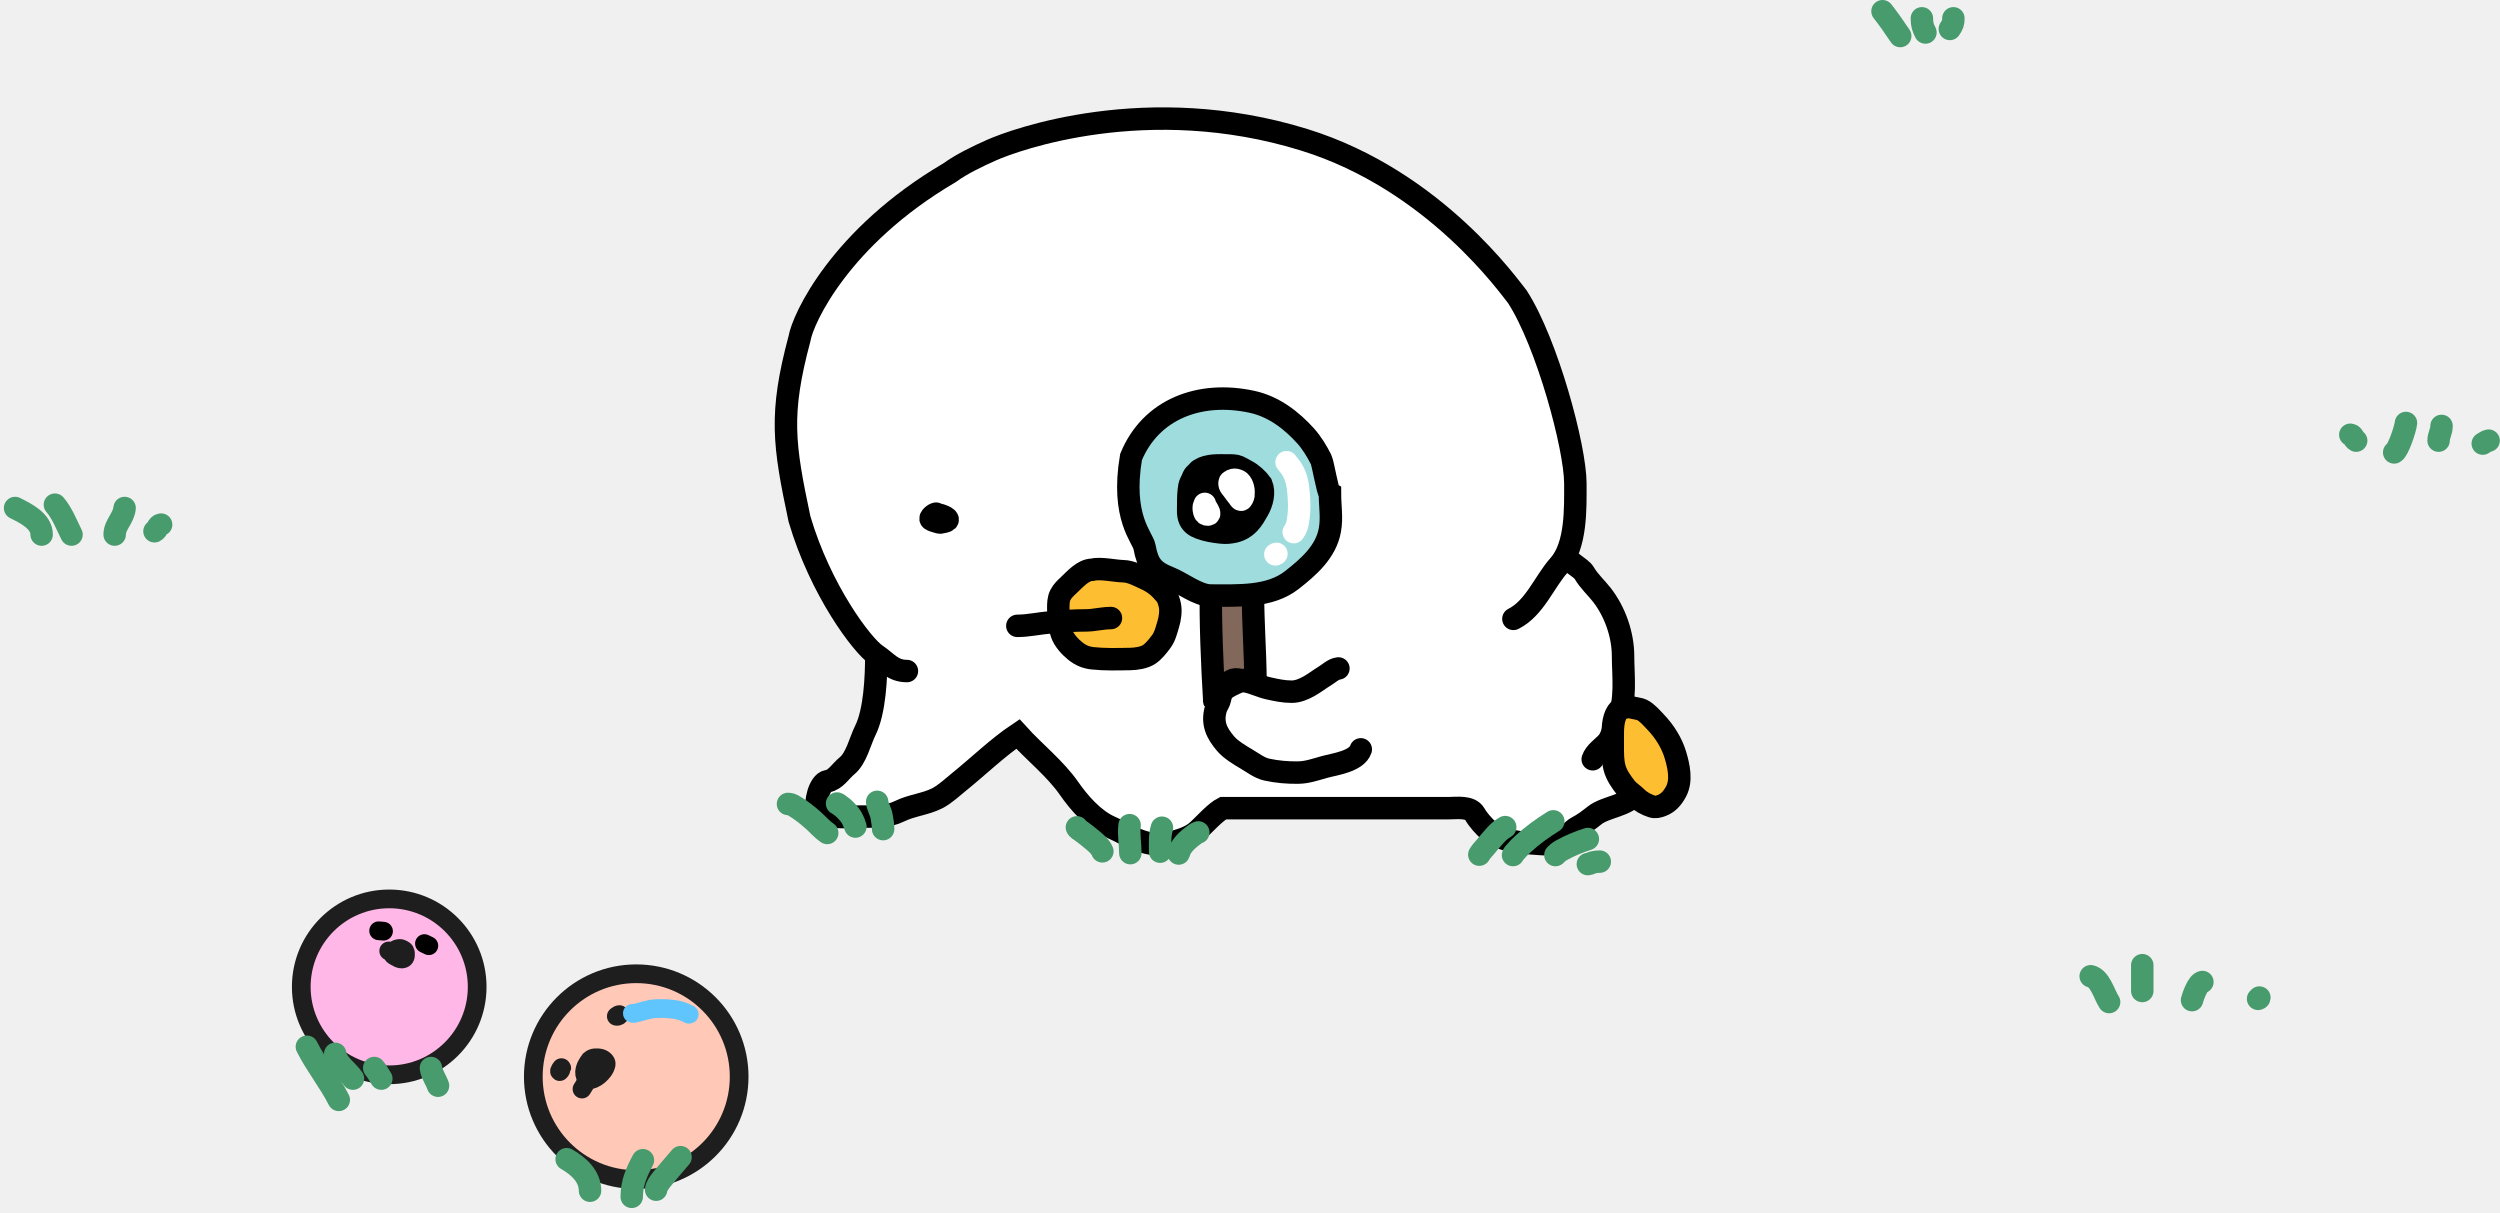
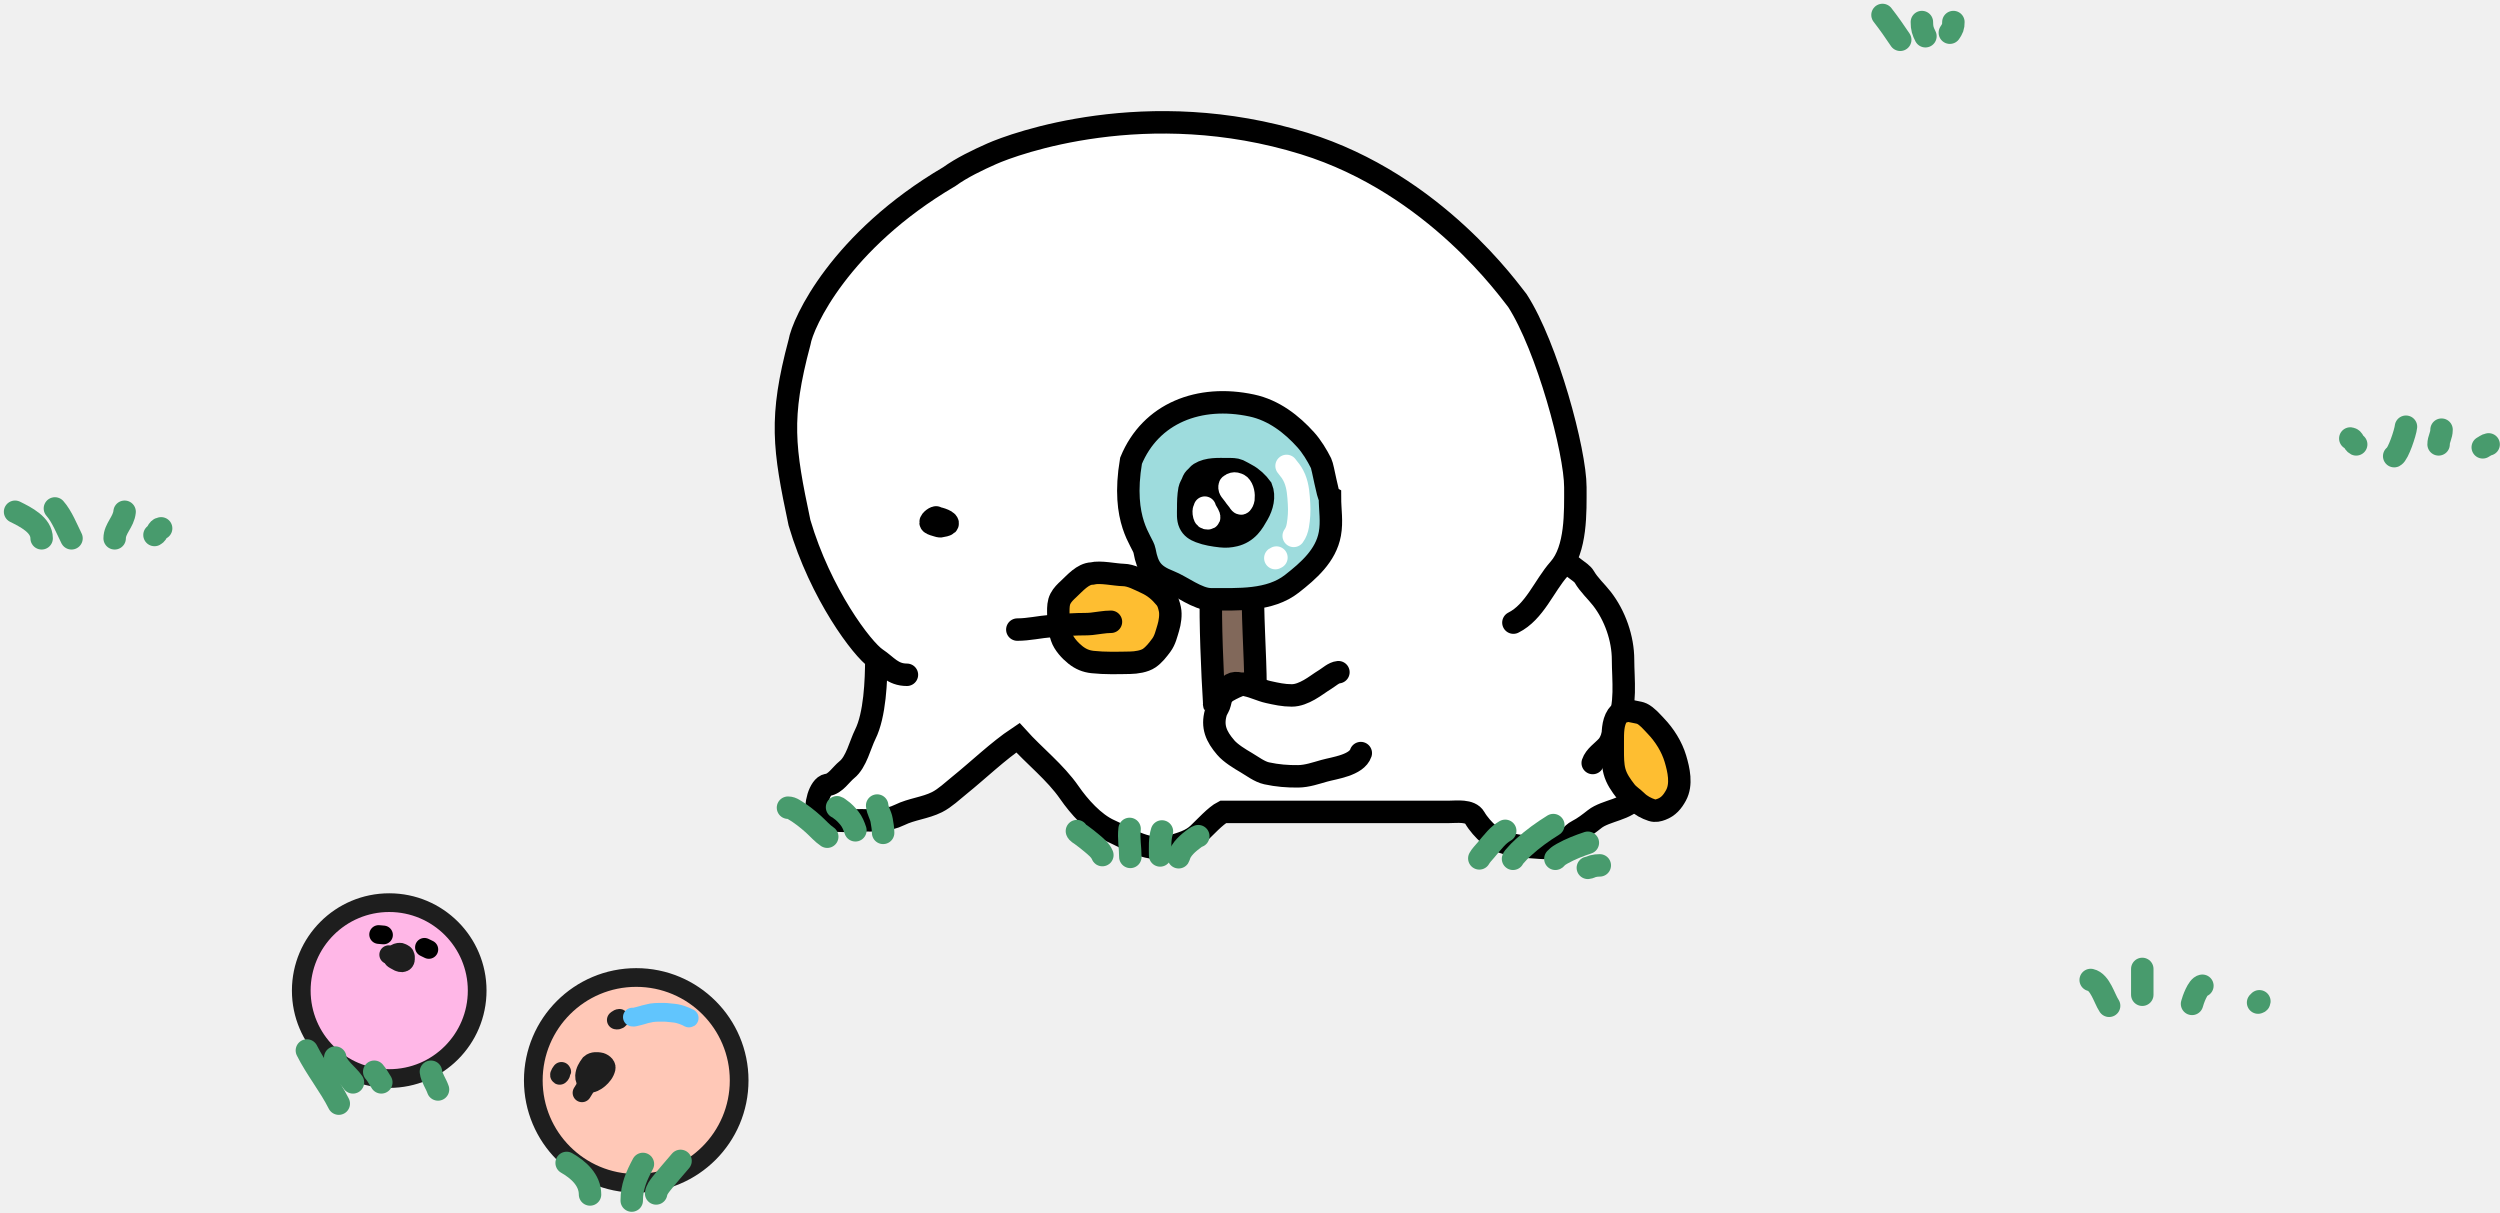
<svg xmlns="http://www.w3.org/2000/svg" width="334" height="162" viewBox="0 0 334 162" fill="none">
-   <path d="M106.813 69.344C109.611 78.844 115.185 86.237 117.075 87.497C117.075 90.429 116.888 95.03 115.599 97.609C114.908 98.989 114.412 101.316 113.134 102.338C112.366 102.952 111.604 104.233 110.544 104.365C109.518 104.493 108.727 107.321 109.318 108.081C110.477 109.571 113.171 109.094 114.935 109.094C116.805 109.094 118.509 109.199 120.203 108.369C121.807 107.582 123.6 107.458 125.182 106.667C126.237 106.14 127.267 105.152 128.197 104.403C130.687 102.397 133.352 99.819 135.992 98.059C138.186 100.497 140.989 102.675 142.86 105.378C144.158 107.252 146.138 109.5 148.265 110.445C150.974 111.649 153.466 113.505 156.66 112.522C157.878 112.148 159.1 111.829 160.088 110.896C160.943 110.088 162.409 108.467 163.406 107.968H193.593C194.604 107.968 196.426 107.702 197.021 108.744C197.469 109.528 198.268 110.435 198.961 111.021C200.565 112.379 203.167 112.578 205.141 112.71C205.959 112.764 206.49 112.858 207.268 112.685C207.747 112.578 208.14 112.141 208.619 112.034C209.526 111.833 209.926 110.912 210.759 110.495C211.572 110.089 212.342 109.484 213.049 108.929L213.061 108.919C214.517 107.774 217.518 107.637 218.416 106.066C218.861 105.286 219.295 104.38 219.767 103.614C220.223 102.872 219.992 101.59 219.992 100.712C219.992 99.418 218.311 99.861 217.34 99.861C216.777 99.861 215.736 99.487 214.736 99.174C215.395 98.442 215.612 96.936 216.051 96.145C217.331 93.841 216.839 90.221 216.839 87.65C216.839 84.796 215.766 81.737 214.012 79.48C213.266 78.522 212.266 77.626 211.66 76.565C211.216 75.789 209.359 75.056 209.236 74.08C210.581 71.321 210.468 67.358 210.468 64.603C210.468 59.782 206.692 45.819 202.736 39.674C201.765 38.508 191.736 24.091 174.236 18.674C153.236 12.174 135.476 18.721 132.491 20.047C130.611 20.883 128.487 21.898 126.828 23.097C112.236 31.674 107.251 42.613 106.813 45.241C104.111 55.343 104.698 59.343 106.813 69.344Z" fill="white" />
-   <path d="M121.165 89.651C119.247 89.651 118.487 88.439 117.075 87.497M117.075 87.497C115.185 86.237 109.611 78.844 106.813 69.344C104.698 59.343 104.111 55.343 106.813 45.241C107.251 42.613 112.236 31.674 126.828 23.097C128.487 21.898 130.611 20.883 132.491 20.047C135.476 18.721 153.236 12.174 174.236 18.674C191.736 24.091 201.765 38.508 202.736 39.674C206.692 45.819 210.468 59.782 210.468 64.603C210.468 67.887 210.629 72.887 208.29 75.517C206.291 77.766 205.026 81.264 202.191 82.681M117.075 87.497C117.075 90.429 116.888 95.03 115.599 97.609C114.908 98.989 114.412 101.316 113.134 102.338C112.366 102.952 111.604 104.233 110.544 104.365C109.518 104.493 108.727 107.321 109.318 108.081C110.477 109.571 113.171 109.094 114.935 109.094C116.805 109.094 118.509 109.199 120.203 108.369C121.807 107.582 123.6 107.458 125.182 106.667C126.237 106.14 127.267 105.152 128.197 104.403C130.687 102.397 133.352 99.819 135.992 98.059C138.186 100.497 140.989 102.675 142.86 105.378C144.158 107.252 146.138 109.5 148.265 110.445C150.974 111.649 153.466 113.505 156.66 112.522C157.878 112.148 159.1 111.829 160.088 110.896C160.943 110.088 162.409 108.467 163.406 107.968H193.593C194.604 107.968 196.426 107.702 197.021 108.744C197.469 109.528 198.268 110.435 198.961 111.021C200.565 112.379 203.167 112.578 205.141 112.71C205.959 112.764 206.49 112.858 207.268 112.685C207.747 112.578 208.14 112.141 208.619 112.034C209.526 111.833 209.926 110.912 210.759 110.495C211.572 110.089 212.342 109.484 213.049 108.929L213.061 108.919C214.517 107.774 217.518 107.637 218.416 106.066C218.861 105.286 219.295 104.38 219.767 103.614C220.223 102.872 219.992 101.59 219.992 100.712C219.992 99.418 218.311 99.861 217.34 99.861C216.777 99.861 215.736 99.487 214.736 99.174M209.236 74.08C209.359 75.056 211.216 75.789 211.66 76.565C212.266 77.626 213.266 78.522 214.012 79.48C215.766 81.737 216.839 84.796 216.839 87.65C216.839 90.221 217.331 93.841 216.051 96.145C215.612 96.936 215.395 98.442 214.736 99.174M214.736 99.174C214.06 99.926 213.094 100.511 212.786 101.437" stroke="black" stroke-width="3" stroke-linecap="round" />
-   <path d="M167.43 77.004C167.248 81.011 167.736 87.158 167.736 91.174C167.414 89.738 162.527 92.257 162.22 93.427C162.226 93.511 162.231 93.594 162.236 93.674C162.2 93.602 162.196 93.519 162.22 93.427C161.974 89.616 161.666 82.294 161.796 78.639C161.831 77.651 162.874 77.525 163.636 77.323C164.278 77.153 165.131 76.889 165.769 76.889C166.244 76.889 167.034 76.74 167.43 77.004Z" fill="#81685A" stroke="black" stroke-width="3" stroke-linecap="round" />
-   <path d="M177.669 70.828C177.975 69.144 177.681 67.663 177.681 65.932C177.38 65.781 176.758 61.914 176.495 61.389C175.96 60.319 175.243 59.14 174.451 58.259C172.583 56.183 170.196 54.308 167.236 53.674C160.236 52.174 153.736 54.674 151.105 61.061C149.736 69.174 152.675 71.788 152.909 73.075C153.334 75.41 154.042 76.326 156.216 77.176C157.873 77.825 159.985 79.561 161.781 79.561C165.449 79.561 169.63 79.813 172.596 77.492C174.806 75.762 177.139 73.743 177.669 70.828Z" fill="#9EDCDD" stroke="black" stroke-width="3" stroke-linecap="round" />
-   <path d="M158.915 64.89C158.967 64.607 159.175 64.291 159.281 64.028C159.325 63.903 159.371 63.802 159.423 63.685C159.505 63.499 159.706 63.299 159.854 63.168C160.017 63.024 160.106 62.863 160.295 62.745C161.391 62.065 162.802 62.182 164.048 62.182C164.504 62.182 165.041 62.161 165.475 62.351C165.841 62.512 166.187 62.743 166.544 62.926C167.276 63.302 168.045 64.028 168.527 64.699C168.985 65.828 168.631 67.162 168.045 68.182C167.702 68.779 167.388 69.35 166.915 69.861C166.384 70.435 165.716 70.84 164.951 71.02C164.315 71.169 163.774 71.212 163.118 71.14C162.171 71.035 161.196 70.886 160.302 70.541C159.688 70.304 159.233 70.025 158.946 69.416C158.667 68.825 158.747 68.044 158.747 67.411C158.747 66.558 158.76 65.732 158.915 64.89Z" fill="black" stroke="black" stroke-width="3" stroke-linecap="round" />
-   <path d="M125.063 68.624C124.837 68.624 124.123 69.172 124.37 69.396C124.521 69.534 124.985 69.653 125.186 69.712C125.372 69.767 125.496 69.82 125.696 69.809C125.839 69.801 126.462 69.64 126.547 69.554C126.945 69.157 125.404 68.703 125.142 68.703" stroke="black" stroke-width="3" stroke-linecap="round" />
-   <path d="M142.781 78.176C143.615 77.404 144.652 76.165 145.883 76.12C147.025 75.834 148.947 76.294 150.09 76.315C151.106 76.334 152.189 76.945 153.094 77.358C154.17 77.849 154.923 78.483 155.689 79.41C156.047 79.843 156.173 80.334 156.294 80.876C156.458 81.617 156.299 82.683 156.08 83.388C155.835 84.179 155.657 85.015 155.15 85.698C154.691 86.315 154.186 86.974 153.546 87.417C152.889 87.872 151.787 88.029 151.002 88.043C149.328 88.072 147.621 88.126 145.956 87.945C145.084 87.85 144.374 87.548 143.683 87.001C142.967 86.434 142.137 85.53 141.844 84.651C141.472 83.536 141.388 82.413 141.388 81.238C141.388 80.642 141.396 80.02 141.677 79.479C141.952 78.951 142.355 78.571 142.781 78.176Z" fill="#FEBE31" stroke="black" stroke-width="3" stroke-linecap="round" />
-   <path d="M135.915 83.612C137.413 83.612 138.904 83.254 140.396 83.142C141.604 83.051 142.83 82.936 144.041 82.9C144.641 82.881 145.234 82.905 145.833 82.845C146.686 82.76 147.563 82.57 148.424 82.57" stroke="black" stroke-width="3" stroke-linecap="round" />
-   <path d="M178.812 89.306C178.189 89.362 177.558 89.963 177.043 90.277C176.31 90.724 175.659 91.244 174.909 91.663C174.193 92.063 173.396 92.41 172.578 92.41C171.47 92.41 170.503 92.192 169.442 91.957C168.468 91.74 167.535 91.258 166.561 91.056C165.69 90.875 164.943 90.454 164.21 91.145C163.75 91.58 163.526 92.05 163.24 92.583C163.058 92.919 163.028 93.362 162.888 93.719C162.754 94.062 162.527 94.365 162.428 94.722C161.914 96.573 162.473 97.875 163.757 99.372C164.42 100.146 165.62 100.871 166.484 101.378C167.31 101.863 168.272 102.608 169.225 102.815C170.64 103.123 172.003 103.236 173.447 103.218C174.636 103.203 175.79 102.794 176.922 102.477C178.27 102.099 181.259 101.741 181.802 100.113" stroke="black" stroke-width="3" stroke-linecap="round" />
-   <path d="M171.886 61.747C172.096 62.062 172.37 62.323 172.566 62.647C172.72 62.902 172.86 63.149 172.973 63.425C173.427 64.528 173.481 65.665 173.554 66.841C173.614 67.807 173.554 68.768 173.389 69.72C173.305 70.202 173.135 70.7 172.839 71.095" stroke="white" stroke-width="3" stroke-linecap="round" />
-   <path d="M170.53 73.991C170.451 73.991 170.441 74.035 170.383 74.064" stroke="white" stroke-width="3" stroke-linecap="round" />
-   <path d="M164.284 64.778C164.252 64.683 164.24 64.33 164.371 64.315C164.615 64.101 164.919 64.071 165.076 64.104C165.221 64.134 165.505 64.225 165.617 64.332C166.093 64.783 166.195 65.576 166.123 66.189C166.11 66.292 165.936 66.845 165.764 66.763C165.642 66.705 165.54 66.507 165.467 66.401C165.357 66.241 165.215 66.106 165.104 65.949C164.939 65.715 164.783 65.49 164.599 65.269C164.481 65.125 164.343 64.955 164.284 64.778Z" fill="white" stroke="white" stroke-width="3" stroke-linecap="round" />
-   <path d="M160.962 67.319C160.944 67.463 160.82 67.616 160.815 67.779C160.81 67.984 160.828 68.151 160.88 68.346C160.958 68.632 161.068 68.749 161.365 68.749C161.766 68.749 161.395 68.199 161.329 68.069C161.227 67.871 161.097 67.7 160.999 67.502" stroke="white" stroke-width="3" stroke-linecap="round" />
-   <path d="M219.342 94.835C219.017 94.672 217.893 94.55 217.559 94.399C217.028 94.576 216.434 94.584 216.089 95.102C215.437 96.079 215.465 97.456 215.465 98.581V99.722C215.465 100.636 215.46 101.663 215.697 102.555C215.97 103.578 216.558 104.394 217.193 105.219C217.591 105.736 218.192 106.089 218.651 106.548C219.207 107.104 219.957 107.5 220.711 107.744C221.146 107.885 221.545 107.784 221.967 107.626C222.901 107.275 223.437 106.627 223.91 105.764C224.716 104.292 224.279 102.353 223.833 100.861C223.352 99.251 222.372 97.694 221.211 96.489C220.632 95.887 220.092 95.21 219.342 94.835Z" fill="#FEBE31" stroke="black" stroke-width="3" stroke-linecap="round" />
-   <path d="M105.275 107.407C105.571 107.407 105.783 107.497 106.041 107.647C106.975 108.189 107.871 108.897 108.673 109.617C109.272 110.154 109.854 110.839 110.519 111.283" stroke="#489B6D" stroke-width="3" stroke-linecap="round" />
-   <path d="M111.83 107.35C111.972 107.388 112.116 107.532 112.235 107.612C112.715 107.936 113.129 108.373 113.489 108.822C113.871 109.298 114.091 109.856 114.281 110.428" stroke="#489B6D" stroke-width="3" stroke-linecap="round" />
-   <path d="M117.188 107.122C117.243 107.784 117.67 108.399 117.783 109.063C117.879 109.623 117.986 110.199 117.986 110.77" stroke="#489B6D" stroke-width="3" stroke-linecap="round" />
-   <path d="M143.876 110.534C143.933 110.741 144.277 110.916 144.432 111.03C144.911 111.381 145.38 111.742 145.834 112.125C146.362 112.568 147.01 113.075 147.275 113.738" stroke="#489B6D" stroke-width="3" stroke-linecap="round" />
-   <path d="M150.916 110.242C150.76 111.49 151.013 112.732 151.013 113.98" stroke="#489B6D" stroke-width="3" stroke-linecap="round" />
-   <path d="M155.236 110.582C154.919 111.612 154.993 112.723 154.993 113.786" stroke="#489B6D" stroke-width="3" stroke-linecap="round" />
-   <path d="M160.091 111.213C159.799 111.304 159.521 111.55 159.282 111.731C158.833 112.071 158.421 112.433 158.068 112.874C157.877 113.114 157.706 113.391 157.599 113.678C157.554 113.799 157.54 113.923 157.469 114.029" stroke="#489B6D" stroke-width="3" stroke-linecap="round" />
-   <path d="M197.636 114.18C197.859 113.786 198.181 113.461 198.473 113.118C198.924 112.587 199.357 112.042 199.833 111.532C200.233 111.105 200.599 110.791 201.097 110.5" stroke="#489B6D" stroke-width="3" stroke-linecap="round" />
-   <path d="M202.14 114.235C202.167 114.1 202.328 113.955 202.409 113.857C202.749 113.445 203.132 113.07 203.525 112.71C204.765 111.574 206.097 110.617 207.523 109.731" stroke="#489B6D" stroke-width="3" stroke-linecap="round" />
-   <path d="M207.798 114.235C207.879 114.217 207.919 114.12 207.975 114.064C208.189 113.85 208.457 113.685 208.719 113.539C209.821 112.926 210.943 112.491 212.137 112.093" stroke="#489B6D" stroke-width="3" stroke-linecap="round" />
-   <path d="M212.137 115.444C212.363 115.423 212.583 115.285 212.802 115.227C213.111 115.145 213.412 115.114 213.73 115.114" stroke="#489B6D" stroke-width="3" stroke-linecap="round" />
-   <path d="M2.014 67.871C3.428 68.578 5.562 69.613 5.562 71.419" stroke="#489B6D" stroke-width="3" stroke-linecap="round" />
-   <path d="M7.336 67.427C8.271 68.48 8.951 70.215 9.553 71.419" stroke="#489B6D" stroke-width="3" stroke-linecap="round" />
-   <path d="M16.648 67.871C16.511 69.249 15.318 70.11 15.318 71.419" stroke="#489B6D" stroke-width="3" stroke-linecap="round" />
-   <path d="M21.527 70.088C20.985 70.156 21.113 70.738 20.64 70.975" stroke="#489B6D" stroke-width="3" stroke-linecap="round" />
-   <path d="M279.316 130.426C280.591 130.71 281.134 132.906 281.778 133.873" stroke="#489B6D" stroke-width="3" stroke-linecap="round" />
-   <path d="M286.209 128.949V132.396" stroke="#489B6D" stroke-width="3" stroke-linecap="round" />
-   <path d="M294.24 131.196C293.627 131.273 292.978 133.131 292.856 133.619" stroke="#489B6D" stroke-width="3" stroke-linecap="round" />
-   <path d="M301.853 133.273C301.833 133.432 301.797 133.387 301.68 133.446" stroke="#489B6D" stroke-width="3" stroke-linecap="round" />
-   <path d="M251.503 1.5C252.342 2.575 253.119 3.687 253.87 4.814" stroke="#489B6D" stroke-width="3" stroke-linecap="round" />
-   <path d="M256.764 2.447C256.764 3.288 256.896 3.657 257.238 4.341" stroke="#489B6D" stroke-width="3" stroke-linecap="round" />
-   <path d="M260.972 2.447C260.972 3.104 260.856 3.332 260.499 3.867" stroke="#489B6D" stroke-width="3" stroke-linecap="round" />
-   <path d="M321.437 56.51C321.359 57.292 320.398 60.175 319.864 60.442" stroke="#489B6D" stroke-width="3" stroke-linecap="round" />
-   <path d="M326.19 56.903C326.19 57.712 325.796 58.127 325.796 58.87" stroke="#489B6D" stroke-width="3" stroke-linecap="round" />
-   <path d="M314 58.083C314.48 58.143 314.366 58.659 314.786 58.869" stroke="#489B6D" stroke-width="3" stroke-linecap="round" />
-   <path d="M332.481 58.87C332.202 58.904 331.939 59.141 331.695 59.263" stroke="#489B6D" stroke-width="3" stroke-linecap="round" />
-   <circle cx="85" cy="143.844" r="13.75" fill="#FFC8B7" stroke="#1E1E1E" stroke-width="2.5" />
-   <path d="M78.097 143.251C78.15 142.57 78.427 142.136 78.822 141.598C79.253 141.215 79.838 141.32 80.118 141.352C80.493 141.395 81.081 141.787 80.982 142.224C80.849 142.809 80.468 143.287 80.008 143.677C79.669 143.966 79.066 144.348 78.582 144.211C78.232 144.111 78.074 143.558 78.097 143.251Z" fill="#FEBE31" stroke="#1E1E1E" stroke-width="2.5" stroke-linecap="round" />
-   <path d="M77.754 145.5C78.312 144.578 78.891 143.67 79.48 142.765" stroke="#1E1E1E" stroke-width="2.5" stroke-linecap="round" />
-   <path d="M82.338 135.771C82.472 135.859 82.91 135.619 82.765 135.552C82.701 135.522 82.5 135.643 82.455 135.678" stroke="#1E1E1E" stroke-width="2.5" stroke-linecap="round" />
-   <path d="M75.008 142.636C74.979 142.681 74.657 143.093 74.77 143.166C74.816 143.196 75.041 142.769 75.049 142.706" stroke="#1E1E1E" stroke-width="2.5" stroke-linecap="round" />
-   <path d="M84.483 135.382C84.545 135.414 84.696 135.393 84.764 135.38C85.11 135.319 85.441 135.206 85.784 135.123C86.015 135.067 86.248 134.963 86.484 134.933C86.678 134.909 86.857 134.838 87.049 134.809C87.383 134.758 87.738 134.742 88.08 134.74C88.505 134.738 88.949 134.73 89.374 134.787C89.818 134.847 90.276 134.849 90.71 134.979C90.987 135.061 91.265 135.137 91.527 135.26C91.641 135.314 91.773 135.358 91.88 135.425C91.916 135.447 92.041 135.529 92.077 135.509" stroke="#61C5FD" stroke-width="2.5" stroke-linecap="round" />
-   <circle cx="52" cy="131.844" r="11.75" fill="#FFB7E7" stroke="#1E1E1E" stroke-width="2.5" />
-   <path d="M56.705 126.061C56.922 126.166 57.086 126.245 57.294 126.347" stroke="black" stroke-width="2.5" stroke-linecap="round" />
-   <path d="M51.238 124.408C50.998 124.387 50.817 124.371 50.585 124.351" stroke="black" stroke-width="2.5" stroke-linecap="round" />
-   <path d="M53.176 126.744C53.277 126.724 53.4 126.688 53.5 126.712C53.632 126.742 53.758 126.819 53.881 126.881C53.951 126.916 54.002 126.959 54.058 127.014C54.098 127.053 54.108 127.127 54.132 127.175C54.164 127.235 54.166 127.329 54.173 127.397C54.184 127.497 54.168 127.591 54.167 127.691C54.166 127.787 54.117 127.881 54.068 127.954C54.019 128.027 53.964 128.052 53.89 128.085C53.64 128.196 53.404 128.082 53.161 127.99C53.078 127.959 52.994 127.915 52.922 127.862C52.835 127.799 52.734 127.764 52.648 127.699C52.561 127.633 52.488 127.612 52.488 127.485C52.487 127.196 52.681 127.02 52.872 126.859C52.946 126.796 53.086 126.761 53.176 126.744Z" fill="#FEBE31" stroke="#1E1E1E" stroke-width="2.5" stroke-linecap="round" />
-   <path d="M51.93 127.046C52.019 127.067 52.124 127.091 52.215 127.112C52.342 127.142 52.469 127.171 52.596 127.201C52.786 127.245 52.983 127.29 53.172 127.334C53.313 127.367 53.456 127.4 53.592 127.431" stroke="#1E1E1E" stroke-width="2.5" stroke-linecap="round" />
-   <path d="M41 139.844C42.236 142.316 44.075 144.572 45.261 146.946" stroke="#489B6D" stroke-width="3" stroke-linecap="round" />
-   <path d="M44.788 140.791C44.936 142.122 46.447 143.042 47.155 144.105" stroke="#489B6D" stroke-width="3" stroke-linecap="round" />
-   <path d="M49.996 142.684C50.37 143.105 50.632 143.638 50.943 144.105" stroke="#489B6D" stroke-width="3" stroke-linecap="round" />
-   <path d="M57.572 142.684C57.66 143.482 58.266 144.293 58.519 145.052" stroke="#489B6D" stroke-width="3" stroke-linecap="round" />
-   <path d="M78.828 159.08C78.828 157.128 77.257 155.756 75.703 154.868" stroke="#489B6D" stroke-width="3" stroke-linecap="round" />
-   <path d="M84.399 159.895C84.399 158.035 85.035 156.612 85.893 155.004" stroke="#489B6D" stroke-width="3" stroke-linecap="round" />
-   <path d="M87.659 158.944C87.735 158.455 88.057 158.024 88.354 157.646C89.173 156.603 90.067 155.612 90.92 154.596" stroke="#489B6D" stroke-width="3" stroke-linecap="round" />
+   <path d="M106.813 69.844C109.611 79.344 115.185 86.737 117.075 87.997C117.075 90.929 116.888 95.53 115.599 98.109C114.908 99.49 114.412 101.816 113.134 102.838C112.366 103.453 111.604 104.733 110.544 104.865C109.518 104.994 108.727 107.822 109.318 108.581C110.477 110.072 113.171 109.595 114.935 109.595C116.805 109.595 118.509 109.699 120.203 108.869C121.807 108.082 123.6 107.958 125.182 107.167C126.237 106.64 127.267 105.652 128.197 104.903C130.687 102.897 133.352 100.319 135.992 98.56C138.186 100.997 140.989 103.175 142.86 105.879C144.158 107.753 146.138 110 148.265 110.946C150.974 112.149 153.466 114.005 156.66 113.023C157.878 112.648 159.1 112.329 160.088 111.396C160.943 110.588 162.409 108.967 163.406 108.468H193.593C194.604 108.468 196.426 108.202 197.021 109.244C197.469 110.028 198.268 110.935 198.961 111.521C200.565 112.879 203.167 113.079 205.141 113.21C205.959 113.265 206.49 113.358 207.268 113.185C207.747 113.079 208.14 112.641 208.619 112.535C209.526 112.333 209.926 111.412 210.759 110.996C211.572 110.589 212.342 109.984 213.049 109.429L213.061 109.419C214.517 108.275 217.518 108.137 218.416 106.567C218.861 105.786 219.295 104.88 219.767 104.115C220.223 103.372 219.992 102.09 219.992 101.212C219.992 99.918 218.311 100.361 217.34 100.361C216.777 100.361 215.736 99.988 214.736 99.674C215.395 98.942 215.612 97.436 216.051 96.645C217.331 94.342 216.839 90.721 216.839 88.15C216.839 85.296 215.766 82.237 214.012 79.981C213.266 79.022 212.266 78.126 211.66 77.065C211.216 76.289 209.359 75.556 209.236 74.58C210.581 71.821 210.468 67.858 210.468 65.103C210.468 60.282 206.692 46.319 202.736 40.174C201.765 39.008 191.736 24.591 174.236 19.174C153.236 12.674 135.476 19.221 132.491 20.548C130.611 21.383 128.487 22.399 126.828 23.597C112.236 32.174 107.251 43.113 106.813 45.742C104.111 55.844 104.698 59.844 106.813 69.844Z" fill="white" />
+   <path d="M121.165 90.151C119.247 90.151 118.487 88.939 117.075 87.997M117.075 87.997C115.185 86.737 109.611 79.344 106.813 69.844C104.698 59.844 104.111 55.844 106.813 45.742C107.251 43.113 112.236 32.174 126.828 23.597C128.487 22.399 130.611 21.383 132.491 20.548C135.476 19.221 153.236 12.674 174.236 19.174C191.736 24.591 201.765 39.008 202.736 40.174C206.692 46.319 210.468 60.282 210.468 65.103C210.468 68.387 210.629 73.387 208.29 76.018C206.291 78.266 205.026 81.764 202.191 83.181M117.075 87.997C117.075 90.929 116.888 95.53 115.599 98.109C114.908 99.49 114.412 101.816 113.134 102.838C112.366 103.453 111.604 104.733 110.544 104.865C109.518 104.994 108.727 107.822 109.318 108.581C110.477 110.072 113.171 109.595 114.935 109.595C116.805 109.595 118.509 109.699 120.203 108.869C121.807 108.082 123.6 107.958 125.182 107.167C126.237 106.64 127.267 105.652 128.197 104.903C130.687 102.897 133.352 100.319 135.992 98.56C138.186 100.997 140.989 103.175 142.86 105.879C144.158 107.753 146.138 110 148.265 110.946C150.974 112.149 153.466 114.005 156.66 113.023C157.878 112.648 159.1 112.329 160.088 111.396C160.943 110.588 162.409 108.967 163.406 108.468H193.593C194.604 108.468 196.426 108.202 197.021 109.244C197.469 110.028 198.268 110.935 198.961 111.521C200.565 112.879 203.167 113.079 205.141 113.21C205.959 113.265 206.49 113.358 207.268 113.185C207.747 113.079 208.14 112.641 208.619 112.535C209.526 112.333 209.926 111.412 210.759 110.996C211.572 110.589 212.342 109.984 213.049 109.429L213.061 109.419C214.517 108.275 217.518 108.137 218.416 106.567C218.861 105.786 219.295 104.88 219.767 104.115C220.223 103.372 219.992 102.09 219.992 101.212C219.992 99.918 218.311 100.361 217.34 100.361C216.777 100.361 215.736 99.988 214.736 99.674M209.236 74.58C209.359 75.556 211.216 76.289 211.66 77.065C212.266 78.126 213.266 79.022 214.012 79.981C215.766 82.237 216.839 85.296 216.839 88.15C216.839 90.721 217.331 94.342 216.051 96.645C215.612 97.436 215.395 98.942 214.736 99.674M214.736 99.674C214.06 100.426 213.094 101.011 212.786 101.938" stroke="black" stroke-width="3" stroke-linecap="round" />
+   <path d="M167.43 77.504C167.248 81.512 167.736 87.659 167.736 91.675C167.414 90.238 162.527 92.757 162.22 93.928C162.226 94.012 162.231 94.094 162.236 94.175C162.2 94.102 162.196 94.019 162.22 93.928C161.974 90.117 161.666 82.794 161.796 79.139C161.831 78.151 162.874 78.025 163.636 77.823C164.278 77.653 165.131 77.389 165.769 77.389C166.244 77.389 167.034 77.24 167.43 77.504Z" fill="#81685A" stroke="black" stroke-width="3" stroke-linecap="round" />
+   <path d="M177.669 71.329C177.975 69.645 177.681 68.164 177.681 66.433C177.38 66.282 176.758 62.414 176.495 61.889C175.96 60.82 175.243 59.64 174.451 58.76C172.583 56.684 170.196 54.809 167.236 54.175C160.236 52.675 153.736 55.175 151.105 61.561C149.736 69.674 152.675 72.288 152.909 73.575C153.334 75.91 154.042 76.826 156.216 77.677C157.873 78.325 159.985 80.062 161.781 80.062C165.449 80.062 169.63 80.313 172.596 77.992C174.806 76.262 177.139 74.243 177.669 71.329Z" fill="#9EDCDD" stroke="black" stroke-width="3" stroke-linecap="round" />
+   <path d="M158.915 65.39C158.967 65.107 159.175 64.791 159.281 64.528C159.325 64.403 159.371 64.302 159.423 64.185C159.505 63.999 159.706 63.799 159.854 63.669C160.017 63.525 160.106 63.363 160.295 63.245C161.391 62.566 162.802 62.682 164.048 62.682C164.504 62.682 165.041 62.661 165.475 62.851C165.841 63.012 166.187 63.243 166.544 63.426C167.276 63.802 168.045 64.528 168.527 65.199C168.985 66.328 168.631 67.662 168.045 68.682C167.702 69.279 167.388 69.85 166.915 70.362C166.384 70.935 165.716 71.34 164.951 71.52C164.315 71.669 163.774 71.712 163.118 71.64C162.171 71.535 161.196 71.386 160.302 71.041C159.688 70.804 159.233 70.525 158.946 69.916C158.667 69.325 158.747 68.544 158.747 67.912C158.747 67.058 158.76 66.232 158.915 65.39Z" fill="black" stroke="black" stroke-width="3" stroke-linecap="round" />
+   <path d="M125.063 69.124C124.837 69.124 124.123 69.672 124.37 69.897C124.521 70.034 124.985 70.153 125.186 70.213C125.372 70.267 125.496 70.32 125.696 70.309C125.839 70.301 126.462 70.14 126.547 70.055C126.945 69.657 125.404 69.203 125.142 69.203" stroke="black" stroke-width="3" stroke-linecap="round" />
+   <path d="M142.781 78.676C143.615 77.904 144.652 76.666 145.883 76.62C147.025 76.335 148.947 76.794 150.09 76.816C151.106 76.835 152.189 77.445 153.094 77.858C154.17 78.35 154.923 78.983 155.689 79.91C156.047 80.343 156.173 80.834 156.294 81.376C156.458 82.118 156.299 83.183 156.08 83.888C155.835 84.68 155.657 85.516 155.15 86.198C154.691 86.816 154.186 87.474 153.546 87.917C152.889 88.372 151.787 88.53 151.002 88.543C149.328 88.573 147.621 88.627 145.956 88.446C145.084 88.351 144.374 88.048 143.683 87.501C142.967 86.935 142.137 86.031 141.844 85.152C141.472 84.036 141.388 82.913 141.388 81.738C141.388 81.142 141.396 80.521 141.677 79.979C141.952 79.451 142.355 79.071 142.781 78.676Z" fill="#FEBE31" stroke="black" stroke-width="3" stroke-linecap="round" />
+   <path d="M135.915 84.113C137.413 84.113 138.904 83.754 140.396 83.642C141.604 83.552 142.83 83.436 144.041 83.4C144.641 83.382 145.234 83.405 145.833 83.345C146.686 83.26 147.563 83.07 148.424 83.07" stroke="black" stroke-width="3" stroke-linecap="round" />
+   <path d="M178.812 89.806C178.189 89.863 177.558 90.463 177.043 90.777C176.31 91.224 175.659 91.744 174.909 92.163C174.193 92.564 173.396 92.91 172.578 92.91C171.47 92.91 170.503 92.693 169.442 92.457C168.468 92.24 167.535 91.759 166.561 91.556C165.69 91.376 164.943 90.954 164.21 91.646C163.75 92.081 163.526 92.551 163.24 93.083C163.058 93.419 163.028 93.862 162.888 94.22C162.754 94.563 162.527 94.866 162.428 95.223C161.914 97.073 162.473 98.375 163.757 99.873C164.42 100.647 165.62 101.371 166.484 101.878C167.31 102.363 168.272 103.109 169.225 103.316C170.64 103.623 172.003 103.736 173.447 103.718C174.636 103.703 175.79 103.294 176.922 102.977C178.27 102.6 181.259 102.241 181.802 100.614" stroke="black" stroke-width="3" stroke-linecap="round" />
+   <path d="M171.886 62.248C172.096 62.563 172.37 62.823 172.566 63.148C172.72 63.403 172.86 63.65 172.973 63.926C173.427 65.028 173.481 66.166 173.554 67.341C173.614 68.308 173.554 69.269 173.389 70.221C173.305 70.703 173.135 71.2 172.839 71.595" stroke="white" stroke-width="3" stroke-linecap="round" />
+   <path d="M170.53 74.491C170.451 74.491 170.441 74.535 170.383 74.564" stroke="white" stroke-width="3" stroke-linecap="round" />
+   <path d="M164.284 65.278C164.252 65.183 164.24 64.83 164.371 64.816C164.615 64.601 164.919 64.571 165.076 64.604C165.221 64.634 165.505 64.726 165.617 64.832C166.093 65.283 166.195 66.076 166.123 66.689C166.11 66.793 165.936 67.345 165.764 67.264C165.642 67.206 165.54 67.008 165.467 66.901C165.357 66.742 165.215 66.606 165.104 66.449C164.939 66.216 164.783 65.991 164.599 65.769C164.481 65.626 164.343 65.456 164.284 65.278Z" fill="white" stroke="white" stroke-width="3" stroke-linecap="round" />
+   <path d="M160.962 67.819C160.944 67.963 160.82 68.116 160.815 68.28C160.81 68.484 160.828 68.651 160.88 68.846C160.958 69.132 161.068 69.249 161.365 69.249C161.766 69.249 161.395 68.699 161.329 68.569C161.227 68.371 161.097 68.2 160.999 68.003" stroke="white" stroke-width="3" stroke-linecap="round" />
+   <path d="M219.342 95.335C219.017 95.172 217.893 95.05 217.559 94.899C217.028 95.076 216.434 95.084 216.089 95.603C215.437 96.579 215.465 97.956 215.465 99.081V100.223C215.465 101.136 215.46 102.163 215.697 103.055C215.97 104.078 216.558 104.894 217.193 105.719C217.591 106.236 218.192 106.59 218.651 107.049C219.207 107.604 219.957 108.001 220.711 108.245C221.146 108.385 221.545 108.284 221.967 108.126C222.901 107.775 223.437 107.127 223.91 106.264C224.716 104.792 224.279 102.853 223.833 101.362C223.352 99.751 222.372 98.194 221.211 96.989C220.632 96.387 220.092 95.71 219.342 95.335Z" fill="#FEBE31" stroke="black" stroke-width="3" stroke-linecap="round" />
+   <path d="M105.275 107.907C105.571 107.907 105.783 107.997 106.041 108.147C106.975 108.689 107.871 109.397 108.673 110.117C109.272 110.655 109.854 111.339 110.519 111.783" stroke="#489B6D" stroke-width="3" stroke-linecap="round" />
+   <path d="M111.83 107.85C111.972 107.888 112.116 108.032 112.235 108.112C112.715 108.436 113.129 108.873 113.489 109.322C113.871 109.798 114.091 110.356 114.281 110.928" stroke="#489B6D" stroke-width="3" stroke-linecap="round" />
+   <path d="M117.188 107.622C117.243 108.284 117.67 108.9 117.783 109.563C117.879 110.123 117.986 110.7 117.986 111.27" stroke="#489B6D" stroke-width="3" stroke-linecap="round" />
+   <path d="M143.876 111.034C143.933 111.241 144.277 111.417 144.432 111.53C144.911 111.881 145.38 112.242 145.834 112.625C146.362 113.069 147.01 113.575 147.275 114.238" stroke="#489B6D" stroke-width="3" stroke-linecap="round" />
+   <path d="M150.916 110.743C150.76 111.99 151.013 113.232 151.013 114.481" stroke="#489B6D" stroke-width="3" stroke-linecap="round" />
+   <path d="M155.236 111.083C154.919 112.112 154.993 113.224 154.993 114.287" stroke="#489B6D" stroke-width="3" stroke-linecap="round" />
+   <path d="M160.091 111.713C159.799 111.805 159.521 112.05 159.282 112.231C158.833 112.571 158.421 112.934 158.068 113.375C157.877 113.614 157.706 113.891 157.599 114.178C157.554 114.299 157.54 114.423 157.469 114.529" stroke="#489B6D" stroke-width="3" stroke-linecap="round" />
+   <path d="M197.636 114.68C197.859 114.287 198.181 113.961 198.473 113.619C198.924 113.087 199.357 112.542 199.833 112.032C200.233 111.605 200.599 111.291 201.097 111" stroke="#489B6D" stroke-width="3" stroke-linecap="round" />
+   <path d="M202.14 114.735C202.167 114.6 202.328 114.455 202.409 114.357C202.749 113.945 203.132 113.57 203.525 113.21C204.765 112.074 206.097 111.117 207.523 110.231" stroke="#489B6D" stroke-width="3" stroke-linecap="round" />
+   <path d="M207.798 114.735C207.879 114.717 207.919 114.62 207.975 114.564C208.189 114.351 208.457 114.186 208.719 114.04C209.821 113.427 210.943 112.991 212.137 112.593" stroke="#489B6D" stroke-width="3" stroke-linecap="round" />
+   <path d="M212.137 115.944C212.363 115.923 212.583 115.786 212.802 115.727C213.111 115.645 213.412 115.614 213.73 115.614" stroke="#489B6D" stroke-width="3" stroke-linecap="round" />
+   <path d="M2.014 68.371C3.428 69.078 5.562 70.114 5.562 71.919" stroke="#489B6D" stroke-width="3" stroke-linecap="round" />
+   <path d="M7.336 67.928C8.271 68.98 8.951 70.715 9.553 71.919" stroke="#489B6D" stroke-width="3" stroke-linecap="round" />
+   <path d="M16.648 68.371C16.511 69.75 15.318 70.61 15.318 71.919" stroke="#489B6D" stroke-width="3" stroke-linecap="round" />
+   <path d="M21.527 70.588C20.985 70.656 21.113 71.238 20.64 71.475" stroke="#489B6D" stroke-width="3" stroke-linecap="round" />
+   <path d="M279.316 130.926C280.591 131.21 281.134 133.406 281.778 134.373" stroke="#489B6D" stroke-width="3" stroke-linecap="round" />
+   <path d="M286.209 129.449V132.896" stroke="#489B6D" stroke-width="3" stroke-linecap="round" />
+   <path d="M294.24 131.696C293.627 131.773 292.978 133.631 292.856 134.118" stroke="#489B6D" stroke-width="3" stroke-linecap="round" />
+   <path d="M301.853 133.772C301.833 133.932 301.797 133.887 301.68 133.945" stroke="#489B6D" stroke-width="3" stroke-linecap="round" />
+   <path d="M251.503 2C252.342 3.075 253.119 4.187 253.87 5.314" stroke="#489B6D" stroke-width="3" stroke-linecap="round" />
+   <path d="M256.764 2.947C256.764 3.788 256.896 4.157 257.238 4.841" stroke="#489B6D" stroke-width="3" stroke-linecap="round" />
+   <path d="M260.972 2.947C260.972 3.604 260.856 3.832 260.499 4.367" stroke="#489B6D" stroke-width="3" stroke-linecap="round" />
+   <path d="M321.437 57.01C321.359 57.792 320.398 60.675 319.864 60.942" stroke="#489B6D" stroke-width="3" stroke-linecap="round" />
+   <path d="M326.19 57.403C326.19 58.212 325.796 58.627 325.796 59.369" stroke="#489B6D" stroke-width="3" stroke-linecap="round" />
+   <path d="M314 58.583C314.48 58.643 314.366 59.159 314.786 59.369" stroke="#489B6D" stroke-width="3" stroke-linecap="round" />
+   <path d="M332.481 59.37C332.202 59.404 331.939 59.641 331.695 59.763" stroke="#489B6D" stroke-width="3" stroke-linecap="round" />
+   <circle cx="85" cy="144.344" r="13.75" fill="#FFC8B7" stroke="#1E1E1E" stroke-width="2.5" />
+   <path d="M78.097 143.752C78.15 143.07 78.427 142.636 78.822 142.098C79.253 141.715 79.838 141.82 80.118 141.852C80.493 141.895 81.081 142.287 80.982 142.724C80.849 143.309 80.468 143.788 80.008 144.178C79.669 144.466 79.066 144.849 78.582 144.711C78.232 144.612 78.074 144.058 78.097 143.752Z" fill="#FEBE31" stroke="#1E1E1E" stroke-width="2.5" stroke-linecap="round" />
+   <path d="M77.754 146.001C78.312 145.078 78.891 144.17 79.48 143.266" stroke="#1E1E1E" stroke-width="2.5" stroke-linecap="round" />
+   <path d="M82.338 136.271C82.472 136.359 82.91 136.119 82.765 136.052C82.701 136.022 82.5 136.143 82.455 136.178" stroke="#1E1E1E" stroke-width="2.5" stroke-linecap="round" />
+   <path d="M75.008 143.136C74.979 143.181 74.657 143.593 74.77 143.666C74.816 143.696 75.041 143.269 75.049 143.206" stroke="#1E1E1E" stroke-width="2.5" stroke-linecap="round" />
+   <path d="M84.483 135.883C84.545 135.915 84.696 135.893 84.764 135.881C85.11 135.819 85.441 135.706 85.784 135.623C86.015 135.568 86.248 135.463 86.484 135.433C86.678 135.409 86.857 135.338 87.049 135.309C87.383 135.258 87.738 135.243 88.08 135.241C88.505 135.238 88.949 135.231 89.374 135.288C89.818 135.347 90.276 135.349 90.71 135.479C90.987 135.562 91.265 135.637 91.527 135.761C91.641 135.814 91.773 135.859 91.88 135.925C91.916 135.948 92.041 136.029 92.077 136.009" stroke="#61C5FD" stroke-width="2.5" stroke-linecap="round" />
+   <circle cx="52" cy="132.344" r="11.75" fill="#FFB7E7" stroke="#1E1E1E" stroke-width="2.5" />
+   <path d="M56.705 126.561C56.922 126.667 57.086 126.746 57.294 126.847" stroke="black" stroke-width="2.5" stroke-linecap="round" />
+   <path d="M51.238 124.909C50.998 124.888 50.817 124.872 50.585 124.851" stroke="black" stroke-width="2.5" stroke-linecap="round" />
+   <path d="M53.176 127.244C53.277 127.225 53.4 127.189 53.5 127.212C53.632 127.243 53.758 127.319 53.881 127.381C53.951 127.416 54.002 127.459 54.058 127.515C54.098 127.553 54.108 127.627 54.132 127.675C54.164 127.735 54.166 127.83 54.173 127.897C54.184 127.998 54.168 128.092 54.167 128.192C54.166 128.287 54.117 128.381 54.068 128.454C54.019 128.527 53.964 128.553 53.89 128.586C53.64 128.697 53.404 128.582 53.161 128.491C53.078 128.46 52.994 128.415 52.922 128.362C52.835 128.299 52.734 128.264 52.648 128.199C52.561 128.133 52.488 128.113 52.488 127.986C52.487 127.697 52.681 127.521 52.872 127.359C52.946 127.297 53.086 127.262 53.176 127.244Z" fill="#FEBE31" stroke="#1E1E1E" stroke-width="2.5" stroke-linecap="round" />
+   <path d="M51.93 127.546C52.019 127.567 52.124 127.591 52.215 127.612C52.342 127.642 52.469 127.671 52.596 127.701C52.786 127.745 52.983 127.79 53.172 127.834C53.313 127.867 53.456 127.9 53.592 127.931" stroke="#1E1E1E" stroke-width="2.5" stroke-linecap="round" />
+   <path d="M41 140.344C42.236 142.817 44.075 145.072 45.261 147.446" stroke="#489B6D" stroke-width="3" stroke-linecap="round" />
+   <path d="M44.788 141.291C44.936 142.622 46.447 143.542 47.155 144.605" stroke="#489B6D" stroke-width="3" stroke-linecap="round" />
+   <path d="M49.996 143.185C50.37 143.605 50.632 144.139 50.943 144.605" stroke="#489B6D" stroke-width="3" stroke-linecap="round" />
+   <path d="M57.572 143.185C57.66 143.982 58.266 144.793 58.519 145.552" stroke="#489B6D" stroke-width="3" stroke-linecap="round" />
+   <path d="M78.828 159.58C78.828 157.628 77.257 156.256 75.703 155.368" stroke="#489B6D" stroke-width="3" stroke-linecap="round" />
+   <path d="M84.399 160.395C84.399 158.535 85.035 157.112 85.893 155.504" stroke="#489B6D" stroke-width="3" stroke-linecap="round" />
+   <path d="M87.659 159.444C87.735 158.954 88.057 158.524 88.354 158.146C89.173 157.103 90.067 156.112 90.92 155.096" stroke="#489B6D" stroke-width="3" stroke-linecap="round" />
</svg>
